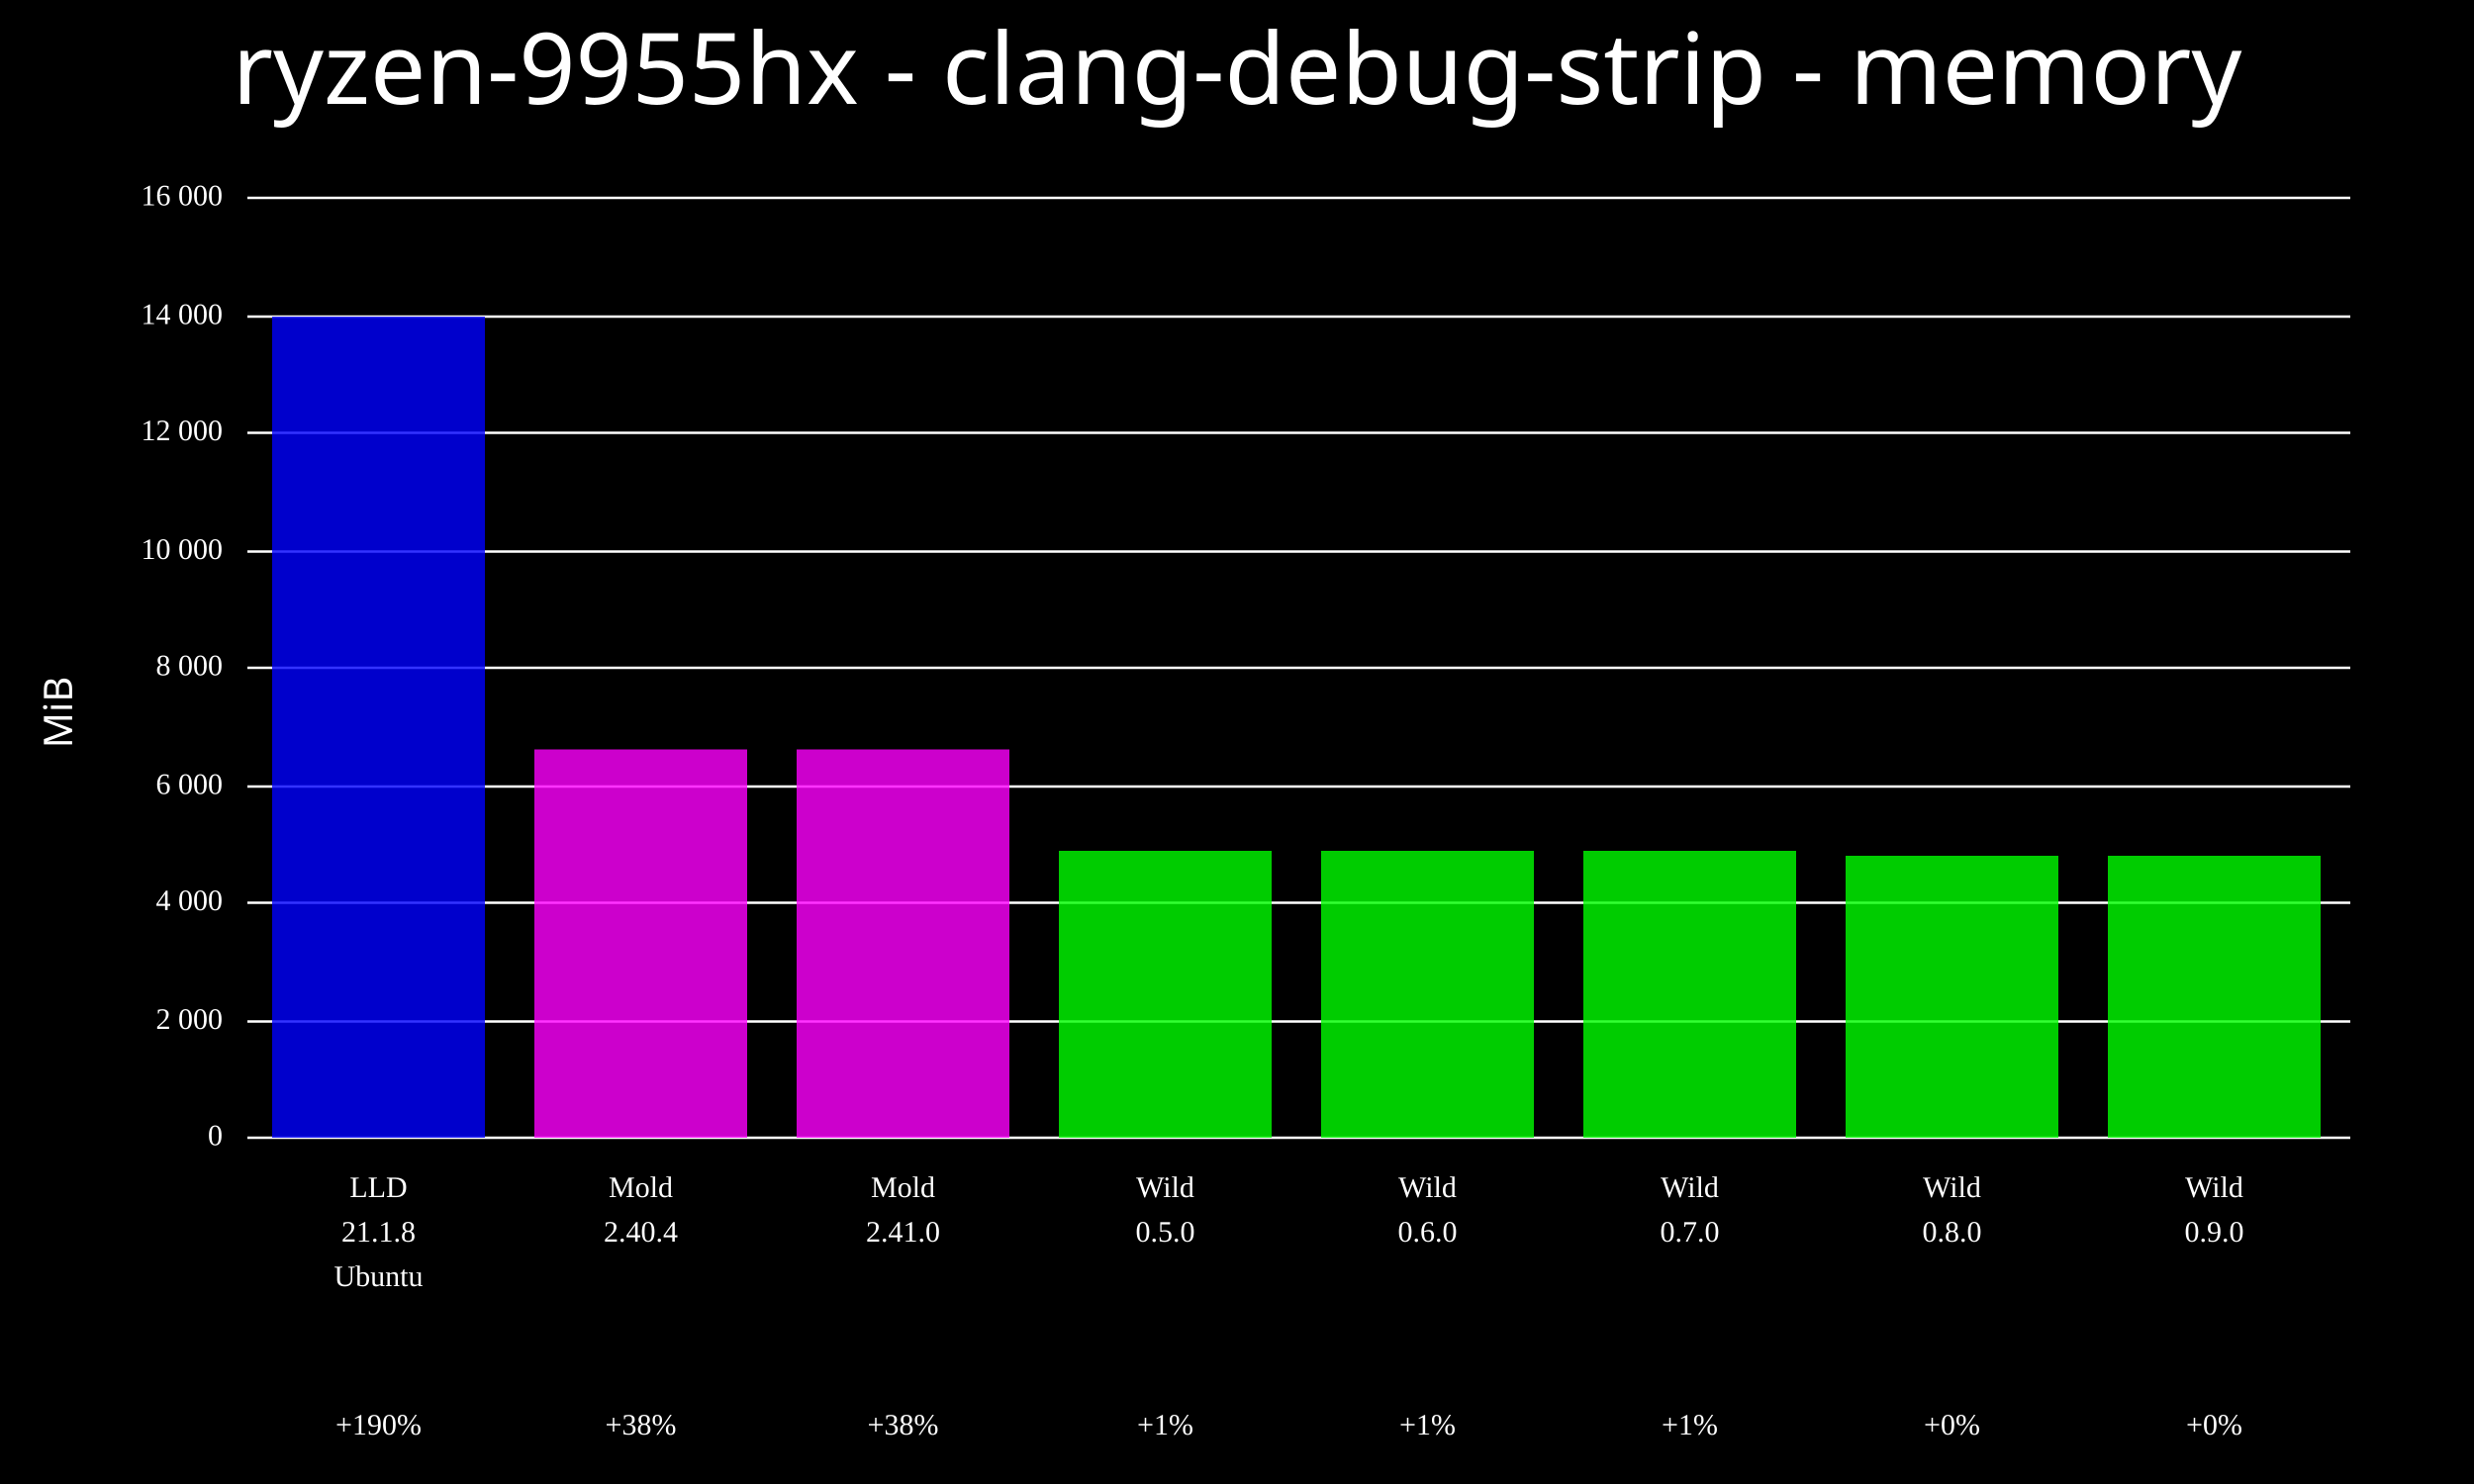
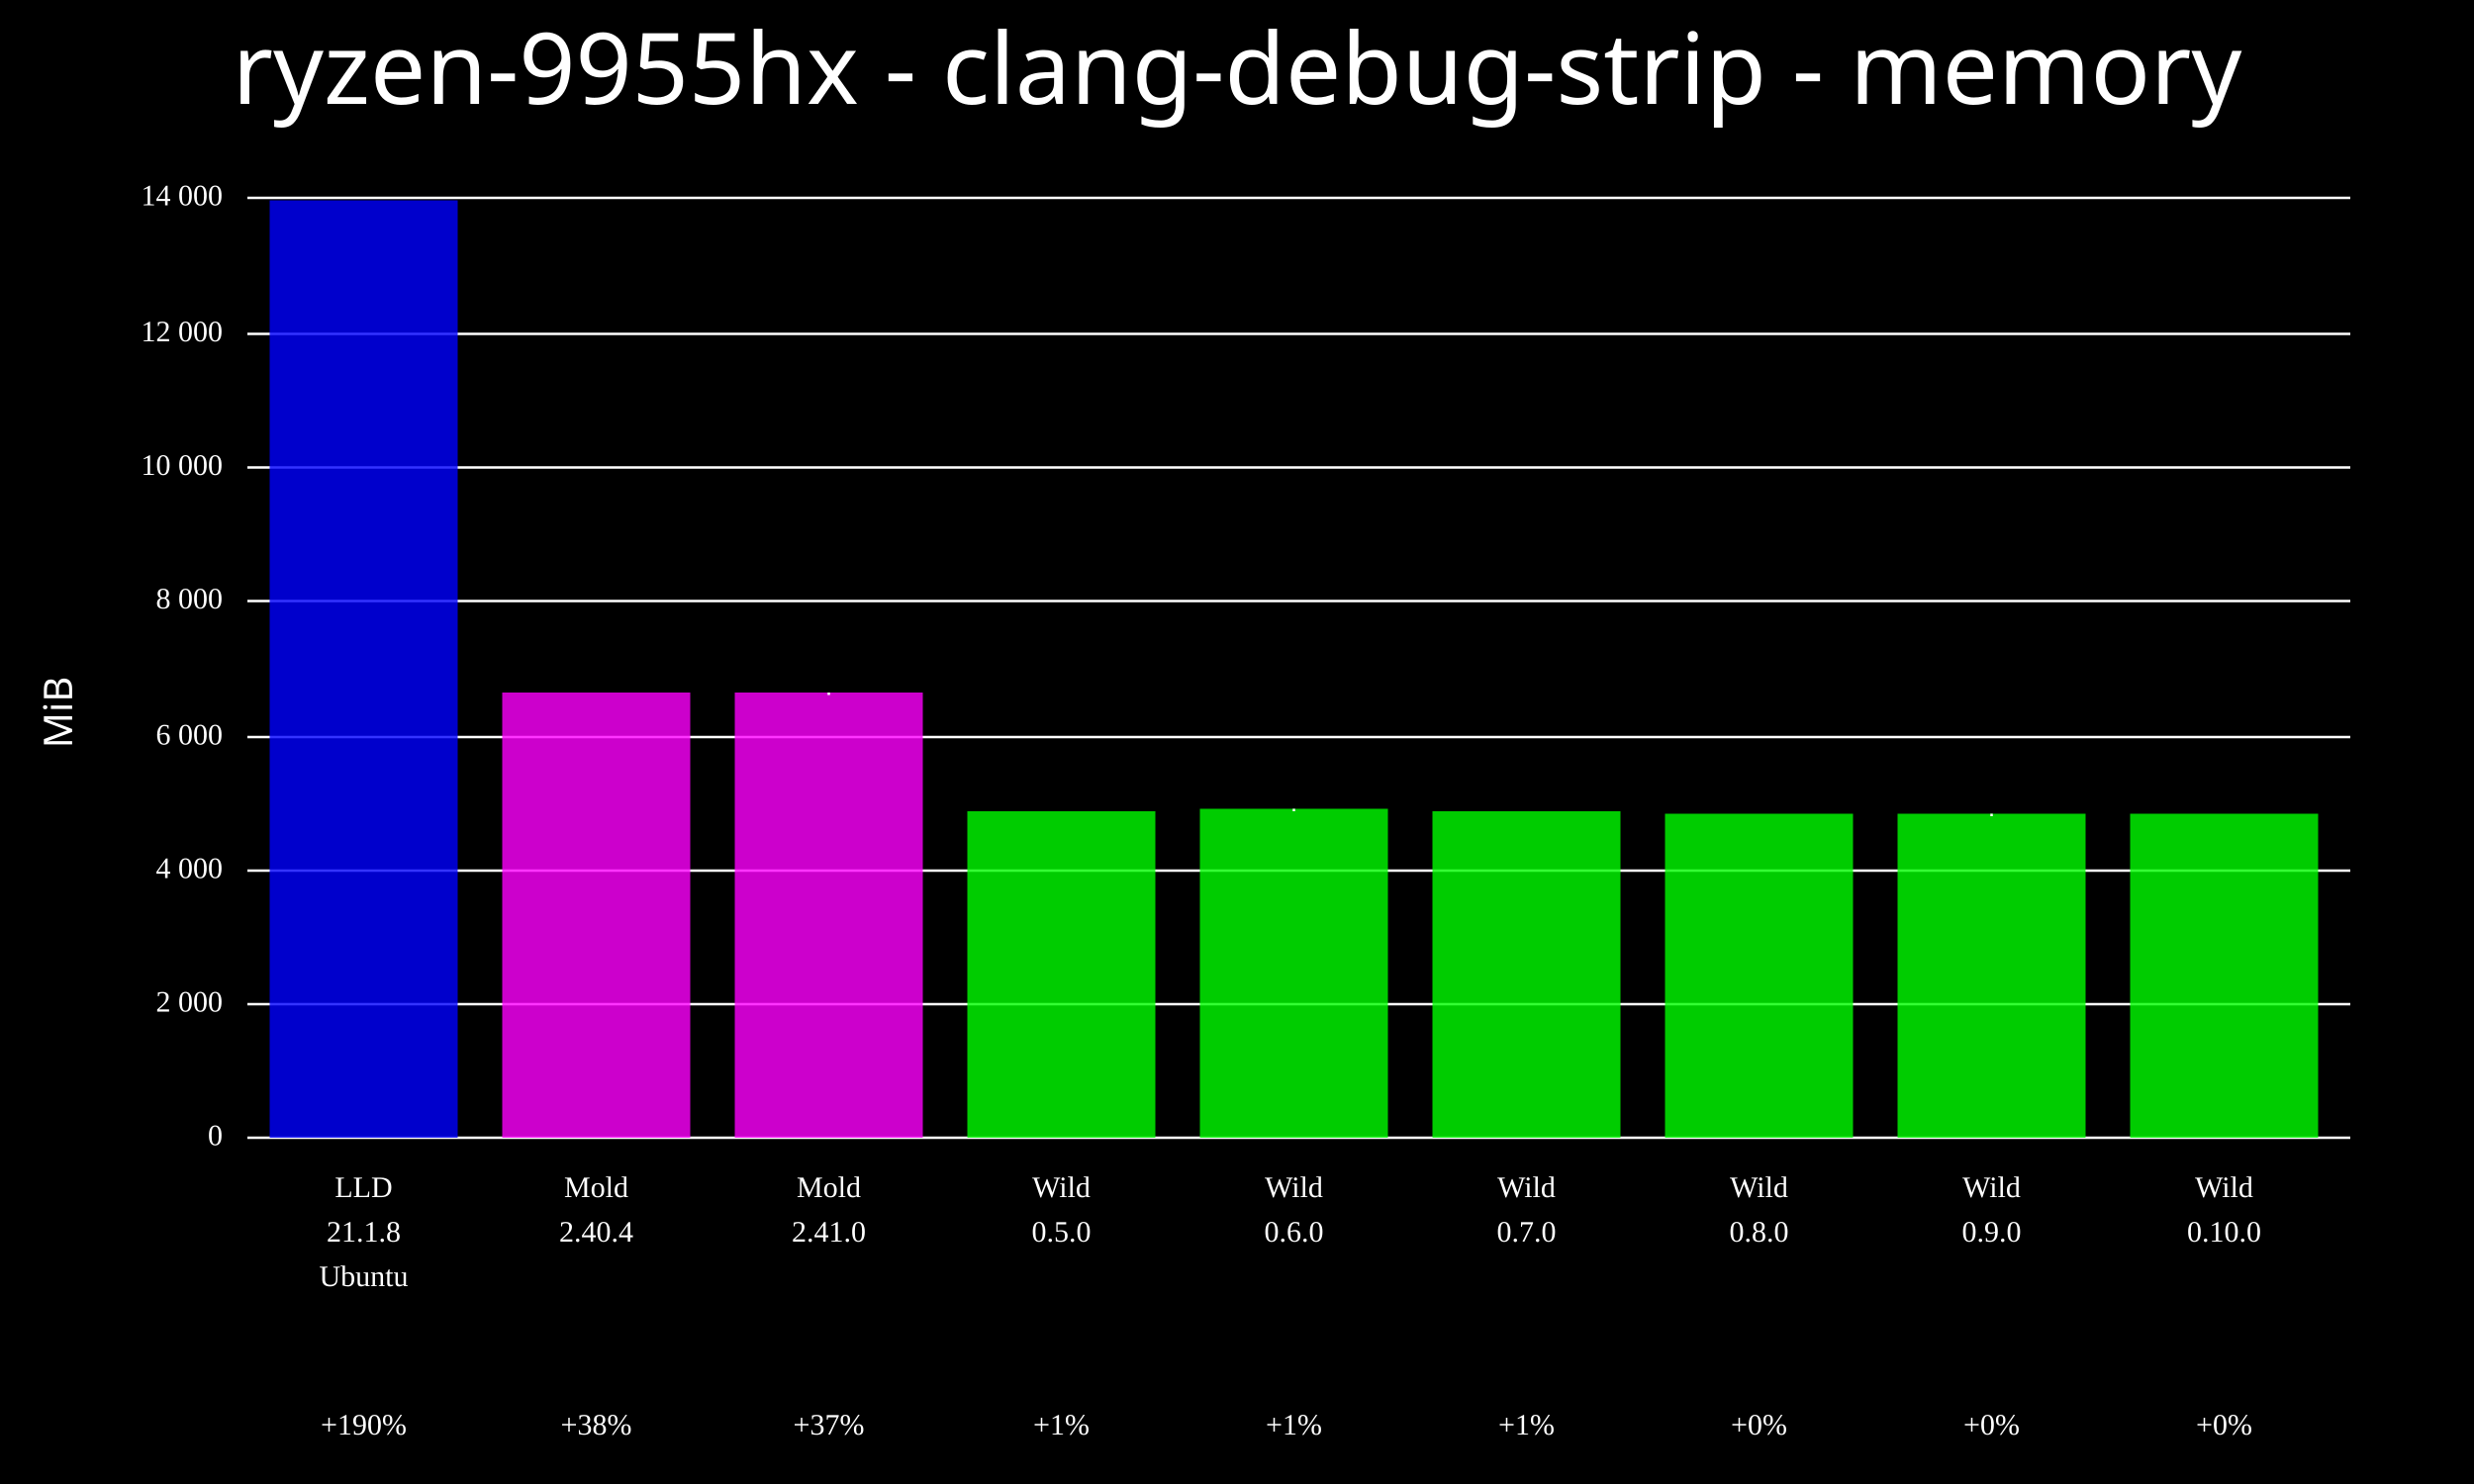
<svg xmlns="http://www.w3.org/2000/svg" width="1000" height="600" viewBox="0 0 1000 600">
  <rect x="0" y="0" width="1000" height="600" fill="#000000" />
  <text x="500" y="10" dy="0.8em" text-anchor="middle" font-family="sans-serif" font-size="40" fill="#FFFFFF">
ryzen-9955hx - clang-debug-strip - memory</text>
  <text x="5" y="300" dy="0.76em" text-anchor="middle" font-family="sans-serif" font-size="16" fill="#FFFFFF" transform="rotate(270, 5, 288)">MiB</text>
  <line x1="100" y1="460" x2="950" y2="460" stroke="#FFFFFF" />
  <text x="90" y="460" dy="0.5ex" text-anchor="end" fill="#FFFFFF">0</text>
-   <line x1="100" y1="413" x2="950" y2="413" stroke="#FFFFFF" />
-   <text x="90" y="413" dy="0.5ex" text-anchor="end" fill="#FFFFFF">2 000</text>
-   <line x1="100" y1="365" x2="950" y2="365" stroke="#FFFFFF" />
-   <text x="90" y="365" dy="0.5ex" text-anchor="end" fill="#FFFFFF">4 000</text>
-   <line x1="100" y1="318" x2="950" y2="318" stroke="#FFFFFF" />
-   <text x="90" y="318" dy="0.5ex" text-anchor="end" fill="#FFFFFF">6 000</text>
-   <line x1="100" y1="270" x2="950" y2="270" stroke="#FFFFFF" />
-   <text x="90" y="270" dy="0.5ex" text-anchor="end" fill="#FFFFFF">8 000</text>
-   <line x1="100" y1="223" x2="950" y2="223" stroke="#FFFFFF" />
-   <text x="90" y="223" dy="0.5ex" text-anchor="end" fill="#FFFFFF">10 000</text>
-   <line x1="100" y1="175" x2="950" y2="175" stroke="#FFFFFF" />
-   <text x="90" y="175" dy="0.5ex" text-anchor="end" fill="#FFFFFF">12 000</text>
-   <line x1="100" y1="128" x2="950" y2="128" stroke="#FFFFFF" />
-   <text x="90" y="128" dy="0.5ex" text-anchor="end" fill="#FFFFFF">14 000</text>
+   <line x1="100" y1="406" x2="950" y2="406" stroke="#FFFFFF" />
+   <text x="90" y="406" dy="0.5ex" text-anchor="end" fill="#FFFFFF">2 000</text>
+   <line x1="100" y1="352" x2="950" y2="352" stroke="#FFFFFF" />
+   <text x="90" y="352" dy="0.5ex" text-anchor="end" fill="#FFFFFF">4 000</text>
+   <line x1="100" y1="298" x2="950" y2="298" stroke="#FFFFFF" />
+   <text x="90" y="298" dy="0.5ex" text-anchor="end" fill="#FFFFFF">6 000</text>
+   <line x1="100" y1="243" x2="950" y2="243" stroke="#FFFFFF" />
+   <text x="90" y="243" dy="0.5ex" text-anchor="end" fill="#FFFFFF">8 000</text>
+   <line x1="100" y1="189" x2="950" y2="189" stroke="#FFFFFF" />
+   <text x="90" y="189" dy="0.5ex" text-anchor="end" fill="#FFFFFF">10 000</text>
+   <line x1="100" y1="135" x2="950" y2="135" stroke="#FFFFFF" />
+   <text x="90" y="135" dy="0.5ex" text-anchor="end" fill="#FFFFFF">12 000</text>
  <line x1="100" y1="80" x2="950" y2="80" stroke="#FFFFFF" />
-   <text x="90" y="80" dy="0.5ex" text-anchor="end" fill="#FFFFFF">16 000</text>
-   <rect fill="#0000FF" opacity="0.8" x="110" y="128" width="86" height="332" />
-   <line stroke="#FFFFFF" x1="153" y1="128" x2="153" y2="128" />
-   <text x="153" y="484" fill="#FFFFFF" text-anchor="middle">LLD</text>
-   <text x="153" y="502" fill="#FFFFFF" text-anchor="middle">21.1.8</text>
-   <text x="153" y="520" fill="#FFFFFF" text-anchor="middle">Ubuntu</text>
-   <text x="153" y="580" fill="#FFFFFF" text-anchor="middle">+190%</text>
-   <rect fill="#FF00FF" opacity="0.8" x="216" y="303" width="86" height="157" />
-   <line stroke="#FFFFFF" x1="259" y1="303" x2="259" y2="303" />
-   <text x="259" y="484" fill="#FFFFFF" text-anchor="middle">Mold</text>
-   <text x="259" y="502" fill="#FFFFFF" text-anchor="middle">2.40.4</text>
-   <text x="259" y="580" fill="#FFFFFF" text-anchor="middle">+38%</text>
-   <rect fill="#FF00FF" opacity="0.8" x="322" y="303" width="86" height="157" />
-   <line stroke="#FFFFFF" x1="365" y1="303" x2="365" y2="303" />
-   <text x="365" y="484" fill="#FFFFFF" text-anchor="middle">Mold</text>
-   <text x="365" y="502" fill="#FFFFFF" text-anchor="middle">2.41.0</text>
-   <text x="365" y="580" fill="#FFFFFF" text-anchor="middle">+38%</text>
-   <rect fill="#00FF00" opacity="0.8" x="428" y="344" width="86" height="116" />
-   <line stroke="#FFFFFF" x1="471" y1="344" x2="471" y2="344" />
-   <text x="471" y="484" fill="#FFFFFF" text-anchor="middle">Wild</text>
-   <text x="471" y="502" fill="#FFFFFF" text-anchor="middle">0.5.0</text>
-   <text x="471" y="580" fill="#FFFFFF" text-anchor="middle">+1%</text>
-   <rect fill="#00FF00" opacity="0.8" x="534" y="344" width="86" height="116" />
-   <line stroke="#FFFFFF" x1="577" y1="344" x2="577" y2="344" />
-   <text x="577" y="484" fill="#FFFFFF" text-anchor="middle">Wild</text>
-   <text x="577" y="502" fill="#FFFFFF" text-anchor="middle">0.6.0</text>
-   <text x="577" y="580" fill="#FFFFFF" text-anchor="middle">+1%</text>
-   <rect fill="#00FF00" opacity="0.8" x="640" y="344" width="86" height="116" />
-   <line stroke="#FFFFFF" x1="683" y1="344" x2="683" y2="344" />
-   <text x="683" y="484" fill="#FFFFFF" text-anchor="middle">Wild</text>
-   <text x="683" y="502" fill="#FFFFFF" text-anchor="middle">0.7.0</text>
-   <text x="683" y="580" fill="#FFFFFF" text-anchor="middle">+1%</text>
-   <rect fill="#00FF00" opacity="0.8" x="746" y="346" width="86" height="114" />
-   <line stroke="#FFFFFF" x1="789" y1="346" x2="789" y2="346" />
-   <text x="789" y="484" fill="#FFFFFF" text-anchor="middle">Wild</text>
-   <text x="789" y="502" fill="#FFFFFF" text-anchor="middle">0.8.0</text>
-   <text x="789" y="580" fill="#FFFFFF" text-anchor="middle">+0%</text>
-   <rect fill="#00FF00" opacity="0.8" x="852" y="346" width="86" height="114" />
-   <line stroke="#FFFFFF" x1="895" y1="346" x2="895" y2="346" />
-   <text x="895" y="484" fill="#FFFFFF" text-anchor="middle">Wild</text>
-   <text x="895" y="502" fill="#FFFFFF" text-anchor="middle">0.9.0</text>
-   <text x="895" y="580" fill="#FFFFFF" text-anchor="middle">+0%</text>
+   <text x="90" y="80" dy="0.5ex" text-anchor="end" fill="#FFFFFF">14 000</text>
+   <rect fill="#0000FF" opacity="0.8" x="109" y="81" width="76" height="379" />
+   <line stroke="#FFFFFF" x1="147" y1="81" x2="147" y2="81" />
+   <text x="147" y="484" fill="#FFFFFF" text-anchor="middle">LLD</text>
+   <text x="147" y="502" fill="#FFFFFF" text-anchor="middle">21.1.8</text>
+   <text x="147" y="520" fill="#FFFFFF" text-anchor="middle">Ubuntu</text>
+   <text x="147" y="580" fill="#FFFFFF" text-anchor="middle">+190%</text>
+   <rect fill="#FF00FF" opacity="0.8" x="203" y="280" width="76" height="180" />
+   <line stroke="#FFFFFF" x1="241" y1="280" x2="241" y2="280" />
+   <text x="241" y="484" fill="#FFFFFF" text-anchor="middle">Mold</text>
+   <text x="241" y="502" fill="#FFFFFF" text-anchor="middle">2.40.4</text>
+   <text x="241" y="580" fill="#FFFFFF" text-anchor="middle">+38%</text>
+   <rect fill="#FF00FF" opacity="0.8" x="297" y="280" width="76" height="180" />
+   <line stroke="#FFFFFF" x1="335" y1="280" x2="335" y2="281" />
+   <text x="335" y="484" fill="#FFFFFF" text-anchor="middle">Mold</text>
+   <text x="335" y="502" fill="#FFFFFF" text-anchor="middle">2.41.0</text>
+   <text x="335" y="580" fill="#FFFFFF" text-anchor="middle">+37%</text>
+   <rect fill="#00FF00" opacity="0.8" x="391" y="328" width="76" height="132" />
+   <line stroke="#FFFFFF" x1="429" y1="328" x2="429" y2="328" />
+   <text x="429" y="484" fill="#FFFFFF" text-anchor="middle">Wild</text>
+   <text x="429" y="502" fill="#FFFFFF" text-anchor="middle">0.5.0</text>
+   <text x="429" y="580" fill="#FFFFFF" text-anchor="middle">+1%</text>
+   <rect fill="#00FF00" opacity="0.8" x="485" y="327" width="76" height="133" />
+   <line stroke="#FFFFFF" x1="523" y1="327" x2="523" y2="328" />
+   <text x="523" y="484" fill="#FFFFFF" text-anchor="middle">Wild</text>
+   <text x="523" y="502" fill="#FFFFFF" text-anchor="middle">0.6.0</text>
+   <text x="523" y="580" fill="#FFFFFF" text-anchor="middle">+1%</text>
+   <rect fill="#00FF00" opacity="0.8" x="579" y="328" width="76" height="132" />
+   <line stroke="#FFFFFF" x1="617" y1="328" x2="617" y2="328" />
+   <text x="617" y="484" fill="#FFFFFF" text-anchor="middle">Wild</text>
+   <text x="617" y="502" fill="#FFFFFF" text-anchor="middle">0.7.0</text>
+   <text x="617" y="580" fill="#FFFFFF" text-anchor="middle">+1%</text>
+   <rect fill="#00FF00" opacity="0.8" x="673" y="329" width="76" height="131" />
+   <line stroke="#FFFFFF" x1="711" y1="329" x2="711" y2="329" />
+   <text x="711" y="484" fill="#FFFFFF" text-anchor="middle">Wild</text>
+   <text x="711" y="502" fill="#FFFFFF" text-anchor="middle">0.8.0</text>
+   <text x="711" y="580" fill="#FFFFFF" text-anchor="middle">+0%</text>
+   <rect fill="#00FF00" opacity="0.8" x="767" y="329" width="76" height="131" />
+   <line stroke="#FFFFFF" x1="805" y1="329" x2="805" y2="330" />
+   <text x="805" y="484" fill="#FFFFFF" text-anchor="middle">Wild</text>
+   <text x="805" y="502" fill="#FFFFFF" text-anchor="middle">0.9.0</text>
+   <text x="805" y="580" fill="#FFFFFF" text-anchor="middle">+0%</text>
+   <rect fill="#00FF00" opacity="0.8" x="861" y="329" width="76" height="131" />
+   <line stroke="#FFFFFF" x1="899" y1="329" x2="899" y2="329" />
+   <text x="899" y="484" fill="#FFFFFF" text-anchor="middle">Wild</text>
+   <text x="899" y="502" fill="#FFFFFF" text-anchor="middle">0.10.0</text>
+   <text x="899" y="580" fill="#FFFFFF" text-anchor="middle">+0%</text>
</svg>
